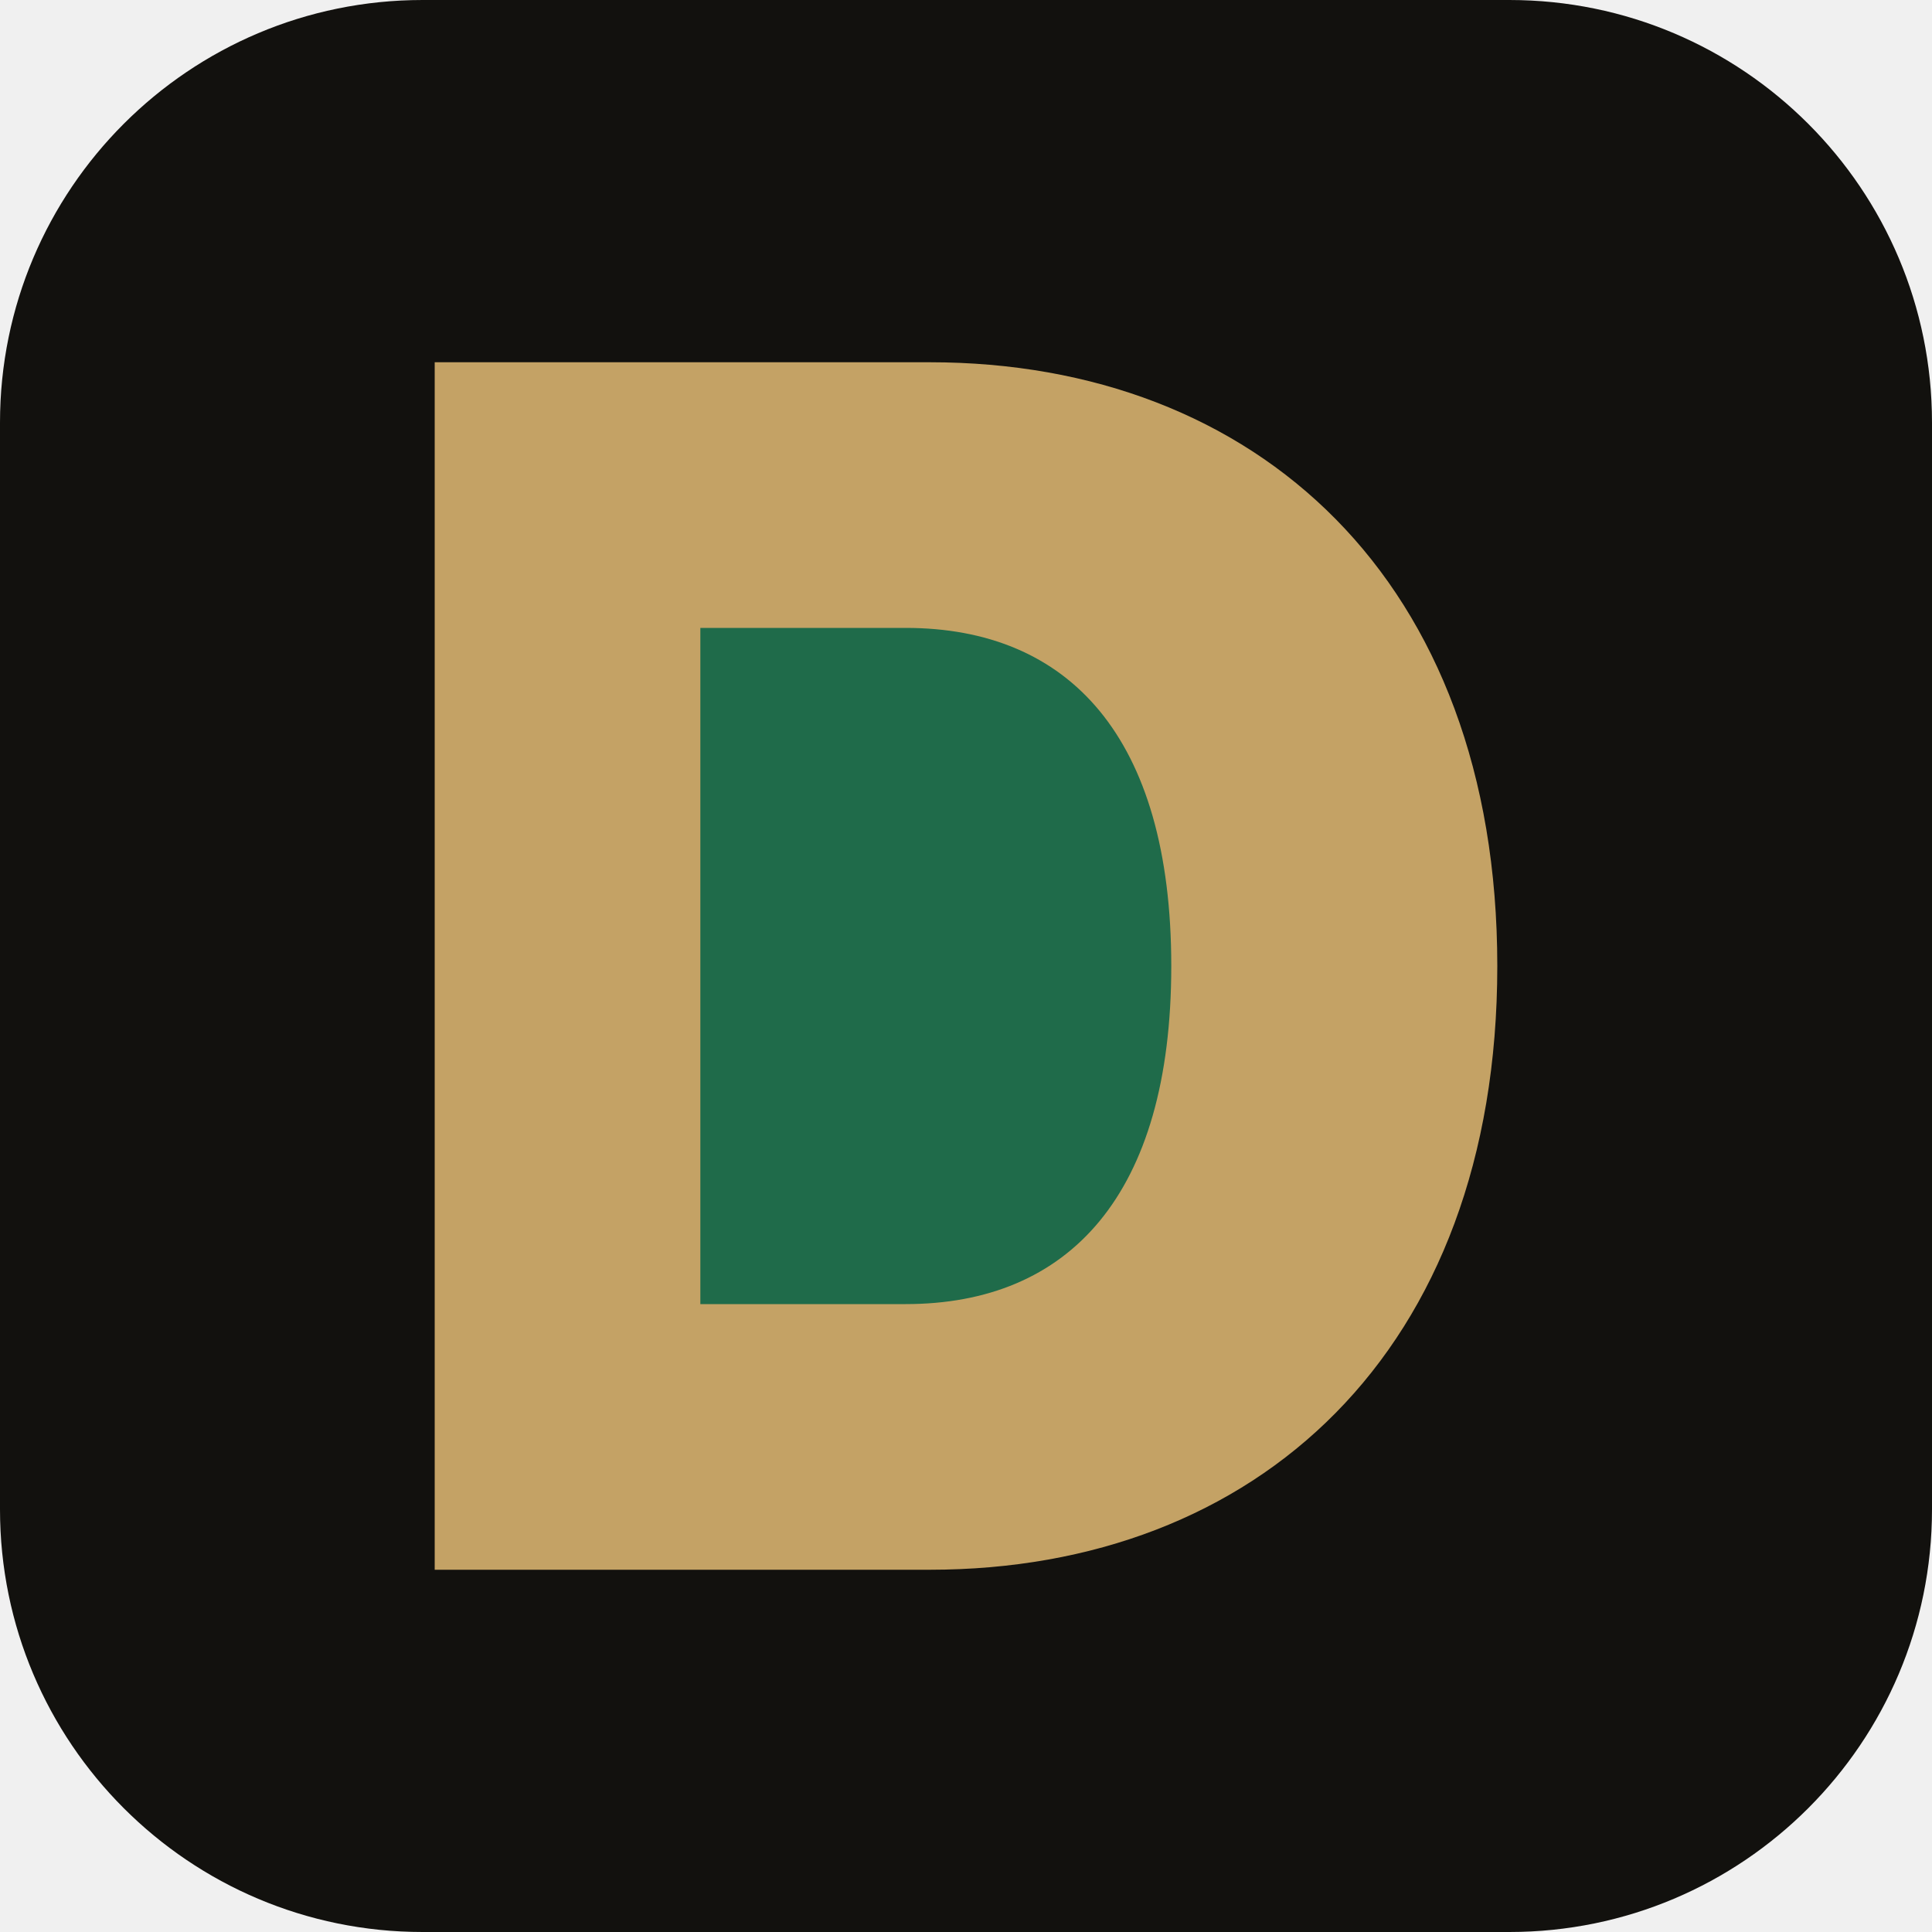
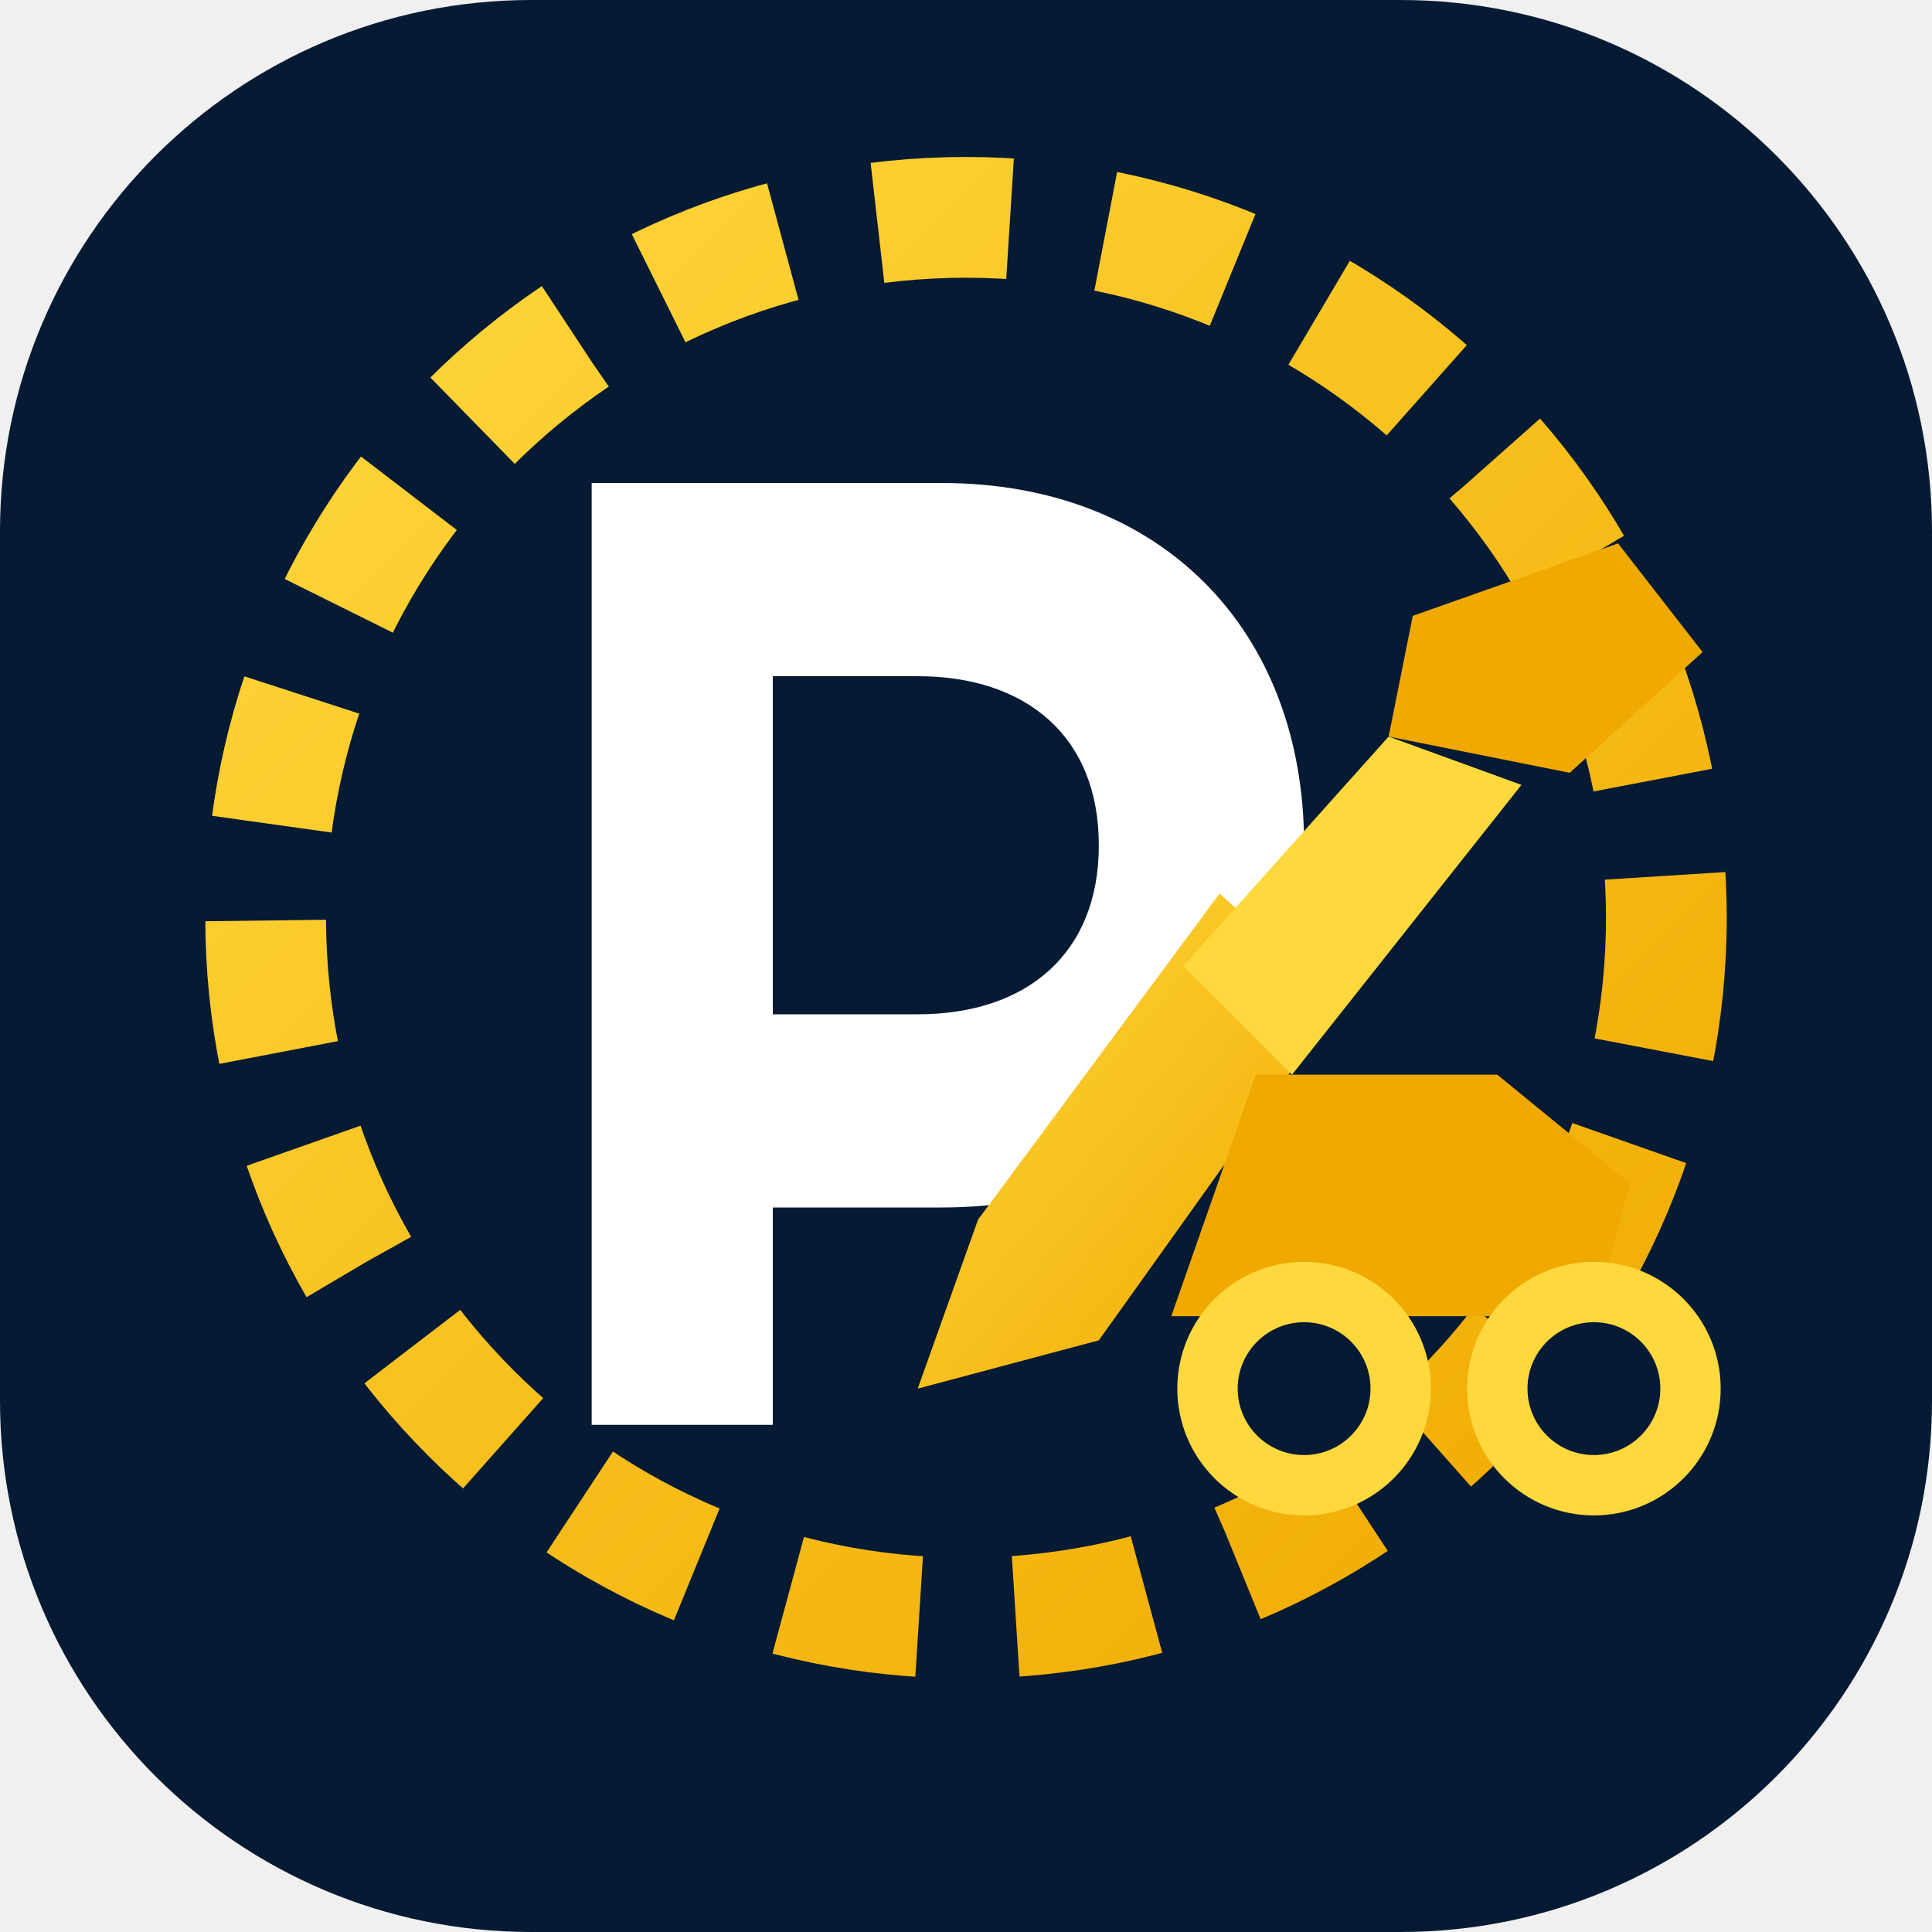
- <svg xmlns="http://www.w3.org/2000/svg" viewBox="0 0 32 32" role="img" aria-label="DALALA">
-   <rect width="32" height="32" rx="7" fill="#12110E" />
-   <path fill="#C4A265" d="M7.2 6h8.2c5.4 0 9.4 3.6 9.4 10S20.8 26 15.4 26H7.2V6z" />
-   <path fill="#1F6B4A" d="M11.6 10.4h3.4c2.7 0 4.4 1.8 4.4 5.6s-1.7 5.6-4.4 5.6h-3.4V10.4z" />
+ <svg xmlns="http://www.w3.org/2000/svg" viewBox="0 0 160 160">
+   <defs>
+     <linearGradient id="g" x1="0" x2="1" y1="0" y2="1">
+       <stop offset="0" stop-color="#FFD83D" />
+       <stop offset="1" stop-color="#F0A900" />
+     </linearGradient>
+   </defs>
+   <rect width="160" height="160" rx="44" fill="#061A33" />
+   <circle cx="80" cy="76" r="58" fill="none" stroke="url(#g)" stroke-width="10" stroke-dasharray="11 8" />
+   <path d="M49 40h29c18 0 30 12 30 30s-12 30-30 30H64v18H49V40Zm15 16v28h12c9 0 15-5 15-14s-6-14-15-14H64Z" fill="#fff" />
+   <path d="m81 101 20-27 10 9-20 28-15 4 5-14Z" fill="url(#g)" />
+   <path d="m98 80 17-19 11 4-19 24-9-9Z" fill="#FFD83D" />
+   <path d="m115 61 15 3 11-10-7-9-17 6-2 10Z" fill="#F0A900" />
+   <path d="M104 89h20l11 9-3 11H97l7-20Z" fill="#F0A900" />
+   <circle cx="108" cy="115" r="8" fill="#061A33" stroke="#FFD83D" stroke-width="5" />
+   <circle cx="132" cy="115" r="8" fill="#061A33" stroke="#FFD83D" stroke-width="5" />
</svg>
